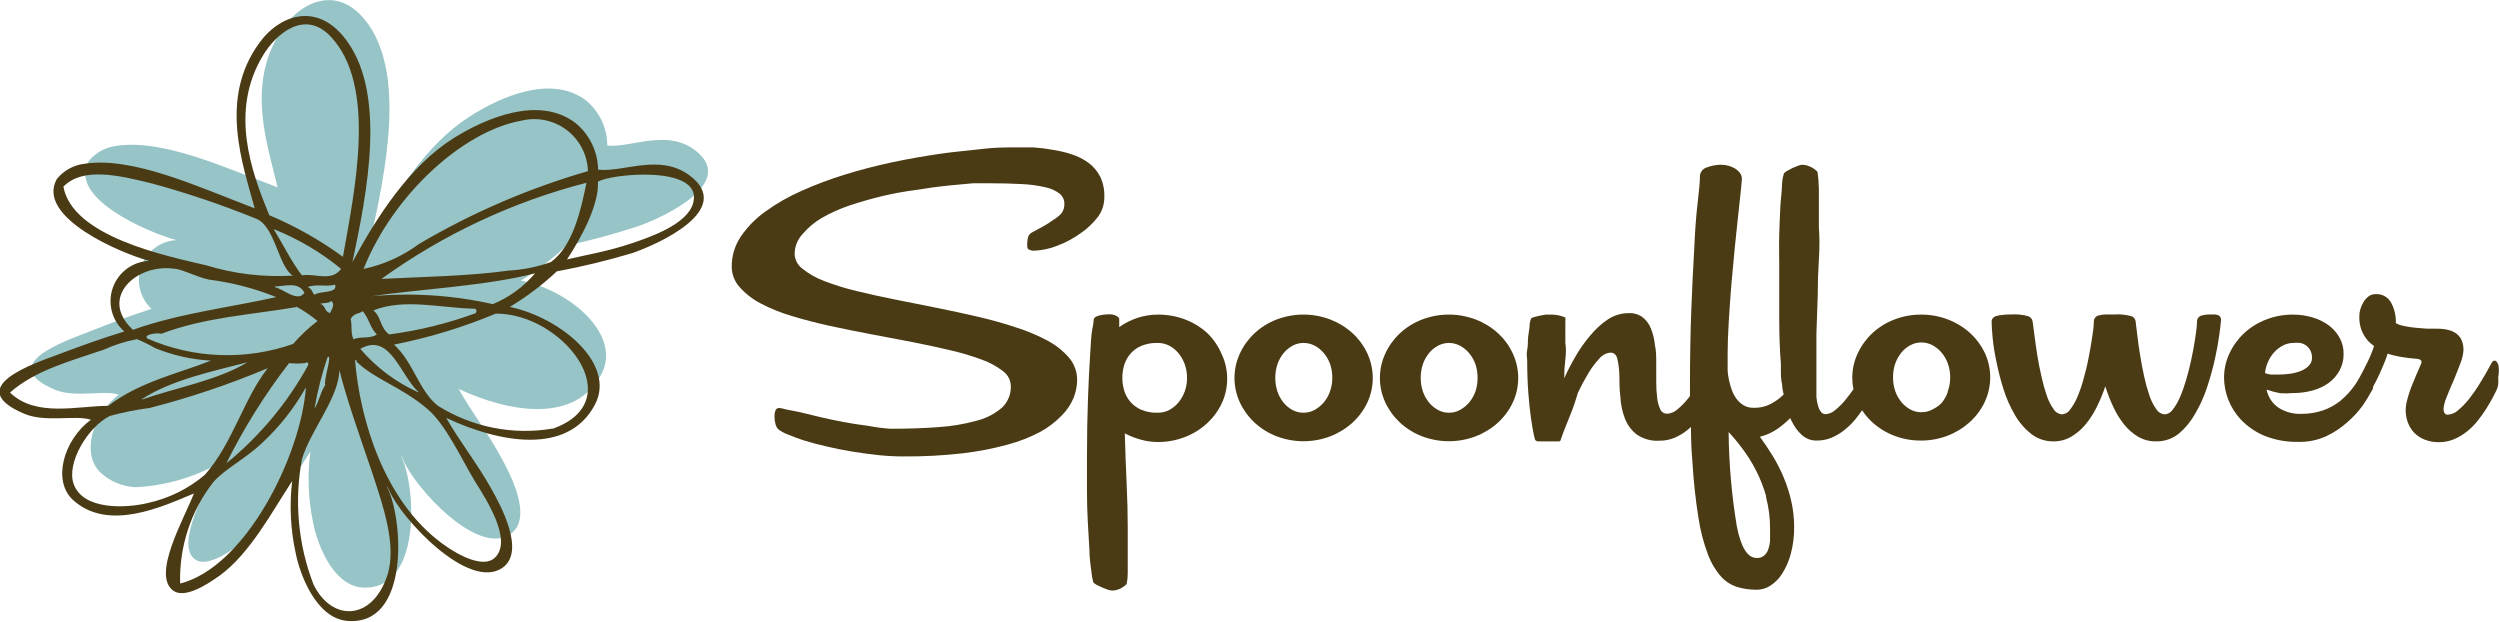
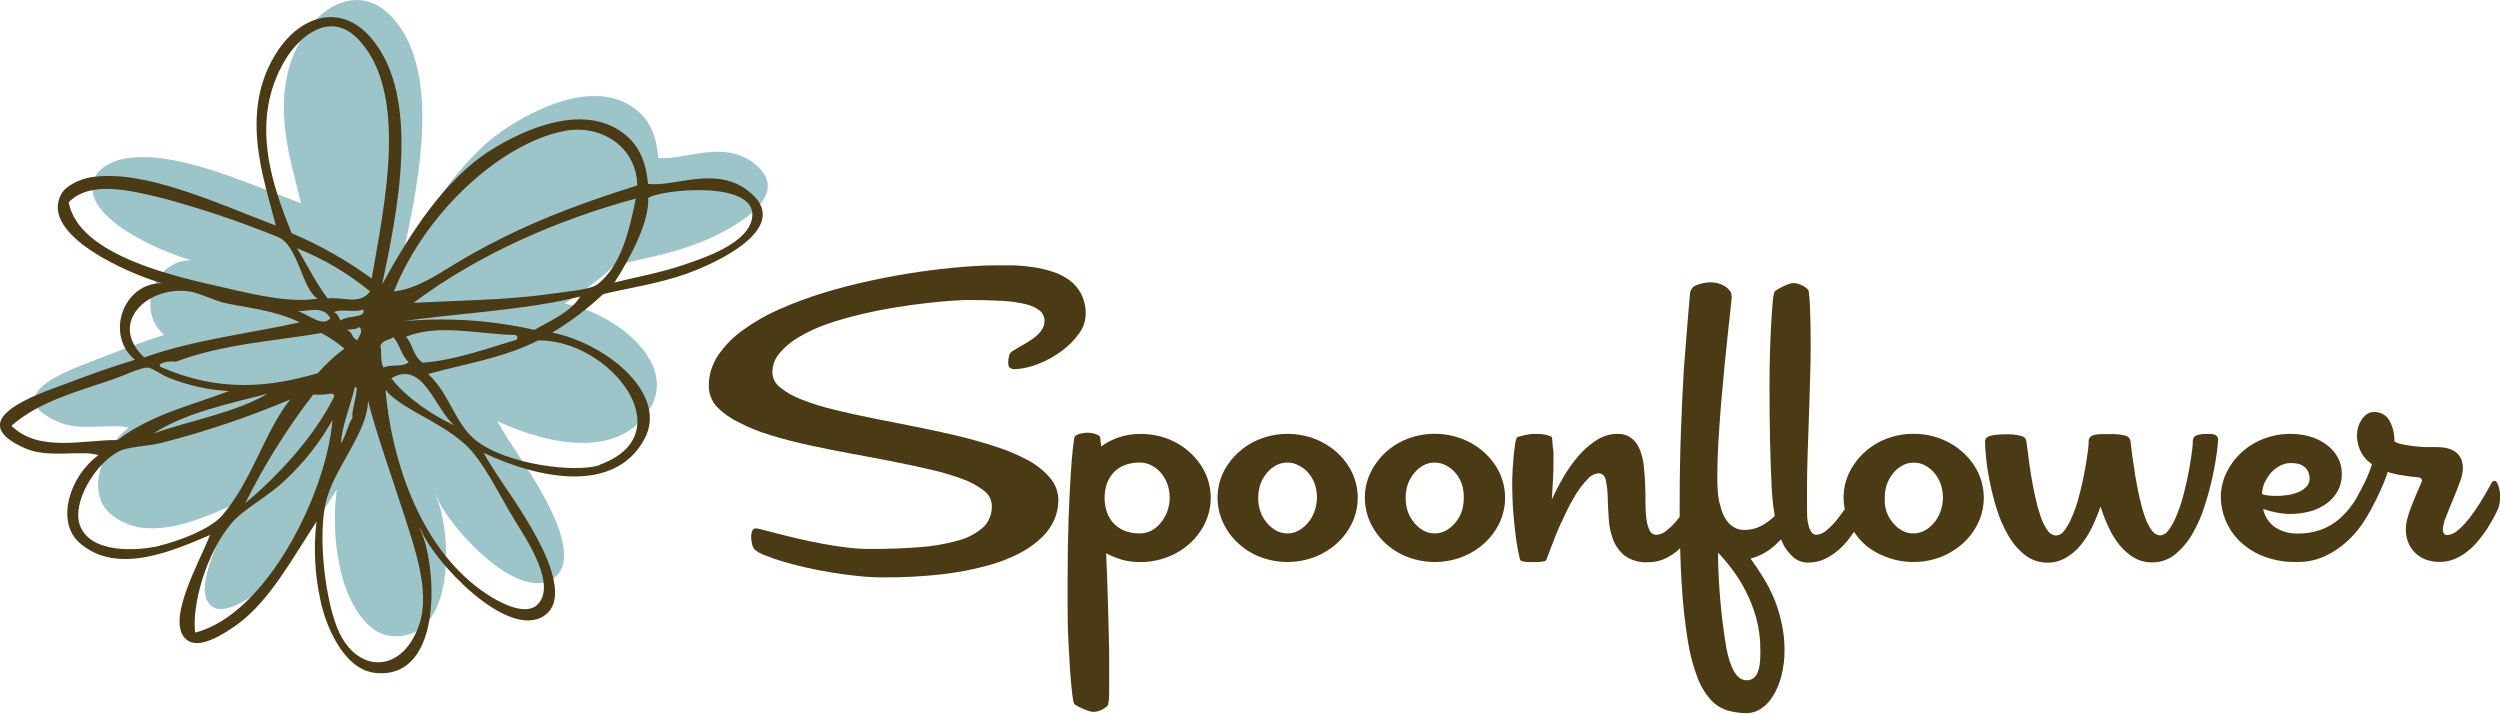
- <svg xmlns="http://www.w3.org/2000/svg" viewBox="0 0 152.65 37.92">
+ <svg xmlns="http://www.w3.org/2000/svg" id="Layer_1" data-name="Layer 1" viewBox="0 0 386 110.12">
  <defs>
-     <style>.cls-1{fill:#4a3b15;}.cls-2{fill:#97c4c6;fill-rule:evenodd;}</style>
+     <style>.cls-1{fill:#4a3b15;}.cls-2{fill:#9cc5ca;fill-rule:evenodd;}</style>
  </defs>
-   <g id="Layer_2" data-name="Layer 2">
-     <g id="Layer_1-2" data-name="Layer 1">
-       <path class="cls-1" d="M64.31,13.43a5.75,5.75,0,0,1-.61.39L63,14.2a.47.47,0,0,0-.23.29,1.67,1.67,0,0,0-.05.44c0,.17,0,.28.14.32a.64.64,0,0,0,.23.06h0A4.32,4.32,0,0,0,64.57,15,6.13,6.13,0,0,0,66,14.23a4.68,4.68,0,0,0,1.05-1A2,2,0,0,0,67.43,12a2.63,2.63,0,0,0-.26-1.23,2.41,2.41,0,0,0-.71-.83,3.57,3.57,0,0,0-1-.51,7.17,7.17,0,0,0-1.16-.28A10.21,10.21,0,0,0,63.1,9L62,9c-.58,0-1.28,0-2.08.1s-1.66.16-2.59.3-1.87.3-2.86.51-1.94.46-2.88.75a23.1,23.1,0,0,0-2.66,1,11.81,11.81,0,0,0-2.2,1.26,6,6,0,0,0-1.5,1.53,3.24,3.24,0,0,0-.55,1.83,1.86,1.86,0,0,0,.48,1.25,4.54,4.54,0,0,0,1.29,1,10.63,10.63,0,0,0,1.91.77q1.09.33,2.32.6t2.52.51l2.52.48q1.23.24,2.32.5a15.65,15.65,0,0,1,1.91.57,4.6,4.6,0,0,1,1.29.7,1.15,1.15,0,0,1,.48.91,1.72,1.72,0,0,1-.55,1.33,3.78,3.78,0,0,1-1.54.79,11.67,11.67,0,0,1-2.33.39q-1.34.1-2.93.1A11.49,11.49,0,0,1,53,26q-.74-.09-1.48-.23t-1.43-.3l-1.23-.3L48,25a2.73,2.73,0,0,0-.41-.09.24.24,0,0,0-.24.15.89.89,0,0,0-.06.35,1.76,1.76,0,0,0,.06.48.67.67,0,0,0,.17.32,2.17,2.17,0,0,0,.59.32,10.74,10.74,0,0,0,1,.37q.62.19,1.36.36c.5.12,1,.22,1.55.31s1.07.16,1.62.22a14.93,14.93,0,0,0,1.53.08,30,30,0,0,0,3.6-.19,18.43,18.43,0,0,0,2.75-.53,9.56,9.56,0,0,0,2-.78,5.53,5.53,0,0,0,1.31-1,3.28,3.28,0,0,0,.72-1.07,3,3,0,0,0,.22-1.09,2.07,2.07,0,0,0-.48-1.35A4.55,4.55,0,0,0,64,20.82,10.94,10.94,0,0,0,62.06,20q-1.1-.37-2.35-.66t-2.55-.55l-2.55-.51q-1.25-.25-2.35-.52a14.84,14.84,0,0,1-1.93-.6A4.74,4.74,0,0,1,49,16.41a1.18,1.18,0,0,1-.48-.92A1.8,1.8,0,0,1,49,14.3a4.49,4.49,0,0,1,1.19-1,9.48,9.48,0,0,1,1.7-.76q1-.33,2-.57T56,11.59q1-.17,1.9-.26l1.52-.14.9,0q1.2,0,2.08.05a7.84,7.84,0,0,1,1.45.2,2.13,2.13,0,0,1,.86.39.79.79,0,0,1,.28.63.92.92,0,0,1-.18.57A2.16,2.16,0,0,1,64.31,13.43Z" />
-       <path class="cls-1" d="M73.72,20.34a4.25,4.25,0,0,0-1.35-.83,4.54,4.54,0,0,0-1.66-.3,4,4,0,0,0-1.26.2,4.31,4.31,0,0,0-1.11.56l0-.37a.8.8,0,0,1,0-.13.31.31,0,0,0-.17-.18,1,1,0,0,0-.27-.09,1.67,1.67,0,0,0-.37,0,1.93,1.93,0,0,0-.35.05.84.84,0,0,0-.26.09.27.27,0,0,0-.14.17s0,.2-.08.57-.09.92-.14,1.64-.09,1.61-.13,2.67-.06,2.28-.06,3.66c0,.3,0,.61,0,.93s0,.64,0,1q0,.93.05,1.87t.1,1.73c0,.52.08,1,.12,1.32a3.67,3.67,0,0,0,.12.67,1,1,0,0,0,.22.15l.33.16.35.13a1,1,0,0,0,.26.05h0a1,1,0,0,0,.31-.05,1.28,1.28,0,0,0,.27-.12l.2-.14a.28.28,0,0,0,.1-.12,3.22,3.22,0,0,0,.06-.64q0-.53,0-1.42V32.17q0-1.21-.07-2.71t-.11-3a4.65,4.65,0,0,0,1,.39,3.87,3.87,0,0,0,1,.14,4.55,4.55,0,0,0,1.66-.3,4.27,4.27,0,0,0,1.35-.83,4,4,0,0,0,.91-1.23,3.55,3.55,0,0,0,0-3A4,4,0,0,0,73.72,20.34ZM72.34,23.9a2.27,2.27,0,0,1-.38.67,1.88,1.88,0,0,1-.56.46,1.45,1.45,0,0,1-.69.17,2.38,2.38,0,0,1-1-.17,1.84,1.84,0,0,1-.66-.46,1.91,1.91,0,0,1-.39-.67,2.61,2.61,0,0,1-.13-.82,2.66,2.66,0,0,1,.13-.84,1.92,1.92,0,0,1,.39-.67,1.79,1.79,0,0,1,.66-.46,2.47,2.47,0,0,1,1-.17,1.5,1.5,0,0,1,.69.17,1.81,1.81,0,0,1,.56.46,2.29,2.29,0,0,1,.38.67,2.42,2.42,0,0,1,.14.84A2.37,2.37,0,0,1,72.34,23.9Z" />
-       <path class="cls-1" d="M82.58,20.34a4.31,4.31,0,0,0-1.35-.83,4.6,4.6,0,0,0-3.28,0,4.15,4.15,0,0,0-1.34.83,4,4,0,0,0-.9,1.24,3.55,3.55,0,0,0,0,3,4,4,0,0,0,.9,1.23,4.17,4.17,0,0,0,1.34.83,4.6,4.6,0,0,0,3.28,0,4.34,4.34,0,0,0,1.35-.83,3.93,3.93,0,0,0,.91-1.23,3.56,3.56,0,0,0,0-3A3.93,3.93,0,0,0,82.58,20.34ZM81.21,23.9a2.13,2.13,0,0,1-.38.67,2,2,0,0,1-.56.46,1.4,1.4,0,0,1-.69.17,1.37,1.37,0,0,1-.67-.17,1.9,1.9,0,0,1-.55-.46A2.2,2.2,0,0,1,78,23.9a2.51,2.51,0,0,1-.13-.82,2.56,2.56,0,0,1,.13-.84,2.21,2.21,0,0,1,.37-.67,1.83,1.83,0,0,1,.55-.46,1.42,1.42,0,0,1,.67-.17,1.45,1.45,0,0,1,.69.17,1.9,1.9,0,0,1,.56.46,2.14,2.14,0,0,1,.38.67,2.53,2.53,0,0,1,.13.84A2.48,2.48,0,0,1,81.21,23.9Z" />
-       <path class="cls-1" d="M91.46,20.34a4.31,4.31,0,0,0-1.35-.83,4.61,4.61,0,0,0-3.28,0,4.18,4.18,0,0,0-1.34.83,4,4,0,0,0-.9,1.24,3.55,3.55,0,0,0,0,3,4,4,0,0,0,.9,1.23,4.2,4.2,0,0,0,1.34.83,4.61,4.61,0,0,0,3.28,0,4.34,4.34,0,0,0,1.35-.83,3.93,3.93,0,0,0,.91-1.23,3.55,3.55,0,0,0,0-3A3.92,3.92,0,0,0,91.46,20.34ZM90.09,23.9a2.12,2.12,0,0,1-.38.67,2,2,0,0,1-.56.46,1.39,1.39,0,0,1-.68.17,1.37,1.37,0,0,1-.67-.17,1.88,1.88,0,0,1-.55-.46,2.17,2.17,0,0,1-.37-.67,2.51,2.51,0,0,1-.13-.82,2.57,2.57,0,0,1,.13-.84,2.18,2.18,0,0,1,.37-.67,1.81,1.81,0,0,1,.55-.46,1.41,1.41,0,0,1,.67-.17,1.44,1.44,0,0,1,.68.17,1.9,1.9,0,0,1,.56.46,2.13,2.13,0,0,1,.38.67,2.53,2.53,0,0,1,.13.84A2.48,2.48,0,0,1,90.09,23.9Z" />
-       <path class="cls-1" d="M120.3,20.34a4.31,4.31,0,0,0-1.35-.83,4.51,4.51,0,0,0-1.65-.3,4.45,4.45,0,0,0-1.63.3,4.14,4.14,0,0,0-1.34.83,4,4,0,0,0-.9,1.24,3.48,3.48,0,0,0-.33,1.5,3.57,3.57,0,0,0,.07.69c-.14.2-.28.39-.42.56a4.34,4.34,0,0,1-.68.7,1,1,0,0,1-.6.26.34.34,0,0,1-.28-.14,1.08,1.08,0,0,1-.18-.37,2.67,2.67,0,0,1-.1-.55c0-.22,0-.44,0-.68v-1q0-1,0-2.17l.08-2.29q0-1.14.07-2.23t0-2q0-1.46,0-2.35a8.29,8.29,0,0,0-.08-1,.45.45,0,0,0-.12-.13,1.31,1.31,0,0,0-.22-.15,1.71,1.71,0,0,0-.28-.12,1,1,0,0,0-.31-.05.87.87,0,0,0-.26.06l-.34.14-.32.17a.8.8,0,0,0-.2.15,2.6,2.6,0,0,0-.12.68c0,.36-.07.81-.1,1.33s-.05,1.1-.07,1.72,0,1.24,0,1.85q0,1.81,0,3.32t.1,2.72s0,.17,0,.42,0,.54.08.89c0,.19.05.38.09.58l0,0a3.3,3.3,0,0,1-.82.59,2.12,2.12,0,0,1-1,.22,1.18,1.18,0,0,1-.62-.15,1.51,1.51,0,0,1-.44-.4,2.11,2.11,0,0,1-.29-.55,4.82,4.82,0,0,1-.17-.6,3.91,3.91,0,0,1-.08-.56c0-.18,0-.32,0-.43V21.6q0-.88.07-2t.16-2.25q.1-1.15.21-2.27t.21-2c.06-.59.12-1.08.16-1.47s.06-.61.06-.67a.61.61,0,0,0-.12-.38,1.09,1.09,0,0,0-.3-.27,1.52,1.52,0,0,0-.4-.17,1.72,1.72,0,0,0-.43-.06H105a2.53,2.53,0,0,0-.8.17.58.58,0,0,0-.4.48q0,.5-.14,1.66t-.21,2.82q-.1,1.67-.18,3.76t-.08,4.47c0,.26,0,.51,0,.76l-.09.12a4.42,4.42,0,0,1-.68.7,1,1,0,0,1-.62.26.44.44,0,0,1-.42-.26,2.19,2.19,0,0,1-.19-.69,7.38,7.38,0,0,1-.06-1c0-.36,0-.74,0-1.12s0-.76-.08-1.12a3.66,3.66,0,0,0-.24-1,1.66,1.66,0,0,0-.5-.69,1.32,1.32,0,0,0-.86-.26,2.31,2.31,0,0,0-1.27.38,5,5,0,0,0-1.09,1,8.32,8.32,0,0,0-.9,1.28,14.82,14.82,0,0,0-.68,1.32q0-.59.07-1.16t0-1c0-.09,0-.22,0-.39s0-.33,0-.49,0-.31,0-.44a.71.71,0,0,0,0-.23,1.79,1.79,0,0,0-.31-.11,2.08,2.08,0,0,0-.57-.07h-.05l-.26,0-.35.06-.33.08a.84.84,0,0,0-.21.08,1.1,1.1,0,0,0-.1.39c0,.21-.06.46-.09.73s0,.54-.06.81,0,.48,0,.64q0,1.09.07,2t.16,1.52q.09.63.17,1a2.66,2.66,0,0,0,.09.35.27.27,0,0,0,.16.08l.26,0h.71l.27,0c.09,0,.14,0,.15-.08l0,0,.19-.53q.16-.42.4-1T96.34,24a12.81,12.81,0,0,1,.64-1.2,5.2,5.2,0,0,1,.68-.91,1,1,0,0,1,.67-.36c.22,0,.37.13.43.4a5.31,5.31,0,0,1,.12,1c0,.4,0,.83.06,1.29a4.21,4.21,0,0,0,.26,1.29,2.3,2.3,0,0,0,.71,1,2.19,2.19,0,0,0,1.41.4,2.35,2.35,0,0,0,.93-.18,3.34,3.34,0,0,0,.78-.47l.22-.19q0,1.16.09,2.14a33.56,33.56,0,0,0,.37,3.42,10.89,10.89,0,0,0,.59,2.26,4.21,4.21,0,0,0,.8,1.33,2.25,2.25,0,0,0,1,.63,4.21,4.21,0,0,0,1.18.16,1.54,1.54,0,0,0,.82-.25,2.39,2.39,0,0,0,.73-.75,4.33,4.33,0,0,0,.52-1.21,6,6,0,0,0,.2-1.64,7.06,7.06,0,0,0-.17-1.54,8.62,8.62,0,0,0-.46-1.45,9.6,9.6,0,0,0-.67-1.32q-.38-.62-.79-1.18a3.34,3.34,0,0,0,1.14-.53,6,6,0,0,0,.72-.62c0,.07.05.14.09.21a2.65,2.65,0,0,0,.62.84,1.31,1.31,0,0,0,.91.33,2.31,2.31,0,0,0,.91-.18,3.27,3.27,0,0,0,.78-.47,4.43,4.43,0,0,0,.66-.65c.15-.19.29-.37.41-.55a3.92,3.92,0,0,0,.61.72,4.16,4.16,0,0,0,1.34.83,4.45,4.45,0,0,0,1.63.3,4.51,4.51,0,0,0,1.65-.3,4.34,4.34,0,0,0,1.35-.83,3.9,3.9,0,0,0,.91-1.23,3.55,3.55,0,0,0,0-3A3.89,3.89,0,0,0,120.3,20.34Zm-12.47,10a7.31,7.31,0,0,1,.25,1.95c0,.26,0,.5,0,.71a2.08,2.08,0,0,1-.12.57.86.86,0,0,1-.26.37.67.67,0,0,1-.44.13q-.83,0-1.21-1.93a37.38,37.38,0,0,1-.5-5.76,11,11,0,0,1,.83,1,9.11,9.11,0,0,1,.83,1.32A8.53,8.53,0,0,1,107.84,30.3Zm11.1-6.4a2.11,2.11,0,0,1-.38.67A2,2,0,0,1,118,25a1.4,1.4,0,0,1-.69.17,1.37,1.37,0,0,1-.67-.17,1.89,1.89,0,0,1-.55-.46,2.23,2.23,0,0,1-.37-.67,2.48,2.48,0,0,1-.13-.82,2.53,2.53,0,0,1,.13-.84,2.24,2.24,0,0,1,.37-.67,1.82,1.82,0,0,1,.55-.46,1.42,1.42,0,0,1,.67-.17,1.45,1.45,0,0,1,.69.17,1.91,1.91,0,0,1,.56.46,2.13,2.13,0,0,1,.38.67,2.53,2.53,0,0,1,.14.84A2.48,2.48,0,0,1,118.93,23.9Z" />
-       <path class="cls-1" d="M135.17,19.2h-.27a1.75,1.75,0,0,0-.49.07.37.37,0,0,0-.26.35c0,.32-.06.68-.12,1.09s-.14.82-.23,1.24-.19.83-.31,1.23a8.89,8.89,0,0,1-.38,1.07,3.46,3.46,0,0,1-.44.76.64.64,0,0,1-.49.29.66.66,0,0,1-.52-.32,3.15,3.15,0,0,1-.42-.84,10.28,10.28,0,0,1-.32-1.16q-.14-.64-.24-1.27c-.07-.42-.13-.82-.17-1.19s-.08-.67-.11-.9a.37.37,0,0,0-.28-.32,3.11,3.11,0,0,0-1-.1h-.53a1.72,1.72,0,0,0-.48.07.37.37,0,0,0-.26.35c0,.32-.06.68-.12,1.09s-.14.82-.22,1.24-.19.83-.3,1.23a8.07,8.07,0,0,1-.37,1.07,3.41,3.41,0,0,1-.44.76.64.64,0,0,1-.49.29.66.66,0,0,1-.52-.32,3.18,3.18,0,0,1-.42-.84,10.56,10.56,0,0,1-.32-1.16c-.1-.42-.18-.85-.25-1.27s-.12-.82-.17-1.19-.08-.67-.12-.9a.4.4,0,0,0-.29-.32,3.12,3.12,0,0,0-1-.1,4.35,4.35,0,0,0-.83.07q-.35.07-.38.33v.08q0,.28.06.94t.23,1.46a15.75,15.75,0,0,0,.43,1.67,7.52,7.52,0,0,0,.69,1.57,4,4,0,0,0,1,1.17,2.15,2.15,0,0,0,1.36.46,2.12,2.12,0,0,0,1.08-.28,3.31,3.31,0,0,0,.88-.75,5.34,5.34,0,0,0,.69-1.07,10.32,10.32,0,0,0,.52-1.26,9.84,9.84,0,0,0,.49,1.26,5.11,5.11,0,0,0,.66,1.07,3.18,3.18,0,0,0,.86.75,2.11,2.11,0,0,0,1.09.28,2.16,2.16,0,0,0,1.4-.48,4.49,4.49,0,0,0,1-1.23,8.32,8.32,0,0,0,.73-1.64q.29-.89.47-1.71t.26-1.44c.06-.42.09-.7.1-.84v0Q135.67,19.2,135.17,19.2Z" />
-       <path class="cls-1" d="M152.56,22.32c-.06-.2-.14-.3-.24-.3s-.15.07-.22.21c-.21.39-.42.76-.65,1.13a9.91,9.91,0,0,1-.69,1,4.54,4.54,0,0,1-.68.7,1,1,0,0,1-.62.26.21.21,0,0,1-.2-.1.51.51,0,0,1-.06-.24,2.34,2.34,0,0,1,.19-.73q.19-.49.42-1c.15-.36.29-.72.42-1.06a2.57,2.57,0,0,0,.19-.82q0-1.3-1.61-1.3l-.61,0-.74-.06a6,6,0,0,1-.69-.11,1.43,1.43,0,0,1-.48-.17,2.43,2.43,0,0,0-.3-1.27,1,1,0,0,0-.94-.5.69.69,0,0,0-.43.14,1.3,1.3,0,0,0-.31.35,1.73,1.73,0,0,0-.19.44,1.58,1.58,0,0,0-.06.43,2.26,2.26,0,0,0,.12.8,2.31,2.31,0,0,0,.28.53,1.44,1.44,0,0,0,.3.32l.2.16a7.42,7.42,0,0,1-.41,1c-.16.33-.32.63-.46.89l-.15.26-.15.23a4.86,4.86,0,0,1-.87.95,3.53,3.53,0,0,1-1.08.6,4.1,4.1,0,0,1-1.38.21,2.4,2.4,0,0,1-1.31-.36,1.73,1.73,0,0,1-.75-1.12,5.81,5.81,0,0,0,.83.22A4.56,4.56,0,0,0,140,24a4.37,4.37,0,0,0,1.18-.15,3,3,0,0,0,1-.46,2.33,2.33,0,0,0,.67-.76,2.07,2.07,0,0,0,.25-1,2,2,0,0,0-.24-1,2.36,2.36,0,0,0-.66-.76,3.19,3.19,0,0,0-1-.49,4.1,4.1,0,0,0-1.2-.17,4.47,4.47,0,0,0-1.63.3,4.17,4.17,0,0,0-1.34.83,4,4,0,0,0-.9,1.24,3.48,3.48,0,0,0-.33,1.5,3.79,3.79,0,0,0,1,2.51,4.31,4.31,0,0,0,1.42,1,5.27,5.27,0,0,0,2.15.39,3.83,3.83,0,0,0,1.68-.35,5.28,5.28,0,0,0,1.29-.86,5.84,5.84,0,0,0,.92-1,9.33,9.33,0,0,0,.56-.91.73.73,0,0,0,.08-.16l0-.08c.14-.26.27-.52.39-.78s.22-.5.31-.72a5,5,0,0,0,.19-.53l.28.09.46.1.53.08.5.05a.41.41,0,0,1,.21.05.17.17,0,0,1,.09.15.48.48,0,0,1-.06.18l-.27.62c-.1.24-.2.48-.3.73a6.9,6.9,0,0,0-.24.75,2.61,2.61,0,0,0-.1.66,2.17,2.17,0,0,0,.13.74,1.87,1.87,0,0,0,.38.62,1.82,1.82,0,0,0,.64.43,2.28,2.28,0,0,0,.89.16,2.31,2.31,0,0,0,.91-.18,3.37,3.37,0,0,0,.79-.47,4.18,4.18,0,0,0,.65-.65,8,8,0,0,0,.51-.71c.15-.24.28-.46.39-.66l.25-.49a1.32,1.32,0,0,0,.11-.37,2.34,2.34,0,0,0,0-.44A2.12,2.12,0,0,0,152.56,22.32Zm-14.07-.24a2.13,2.13,0,0,1,.39-.59,1.91,1.91,0,0,1,.53-.4,1.37,1.37,0,0,1,.62-.15,2.06,2.06,0,0,1,.43,0,.94.94,0,0,1,.36.16.88.88,0,0,1,.25.3.93.93,0,0,1,.1.45.67.67,0,0,1-.19.48,1.41,1.41,0,0,1-.49.32,2.8,2.8,0,0,1-.65.17,4.84,4.84,0,0,1-.69.05l-.48,0a1.24,1.24,0,0,1-.37-.09A2.35,2.35,0,0,1,138.49,22.08Z" />
-       <path class="cls-2" d="M42.41,9.15c-1.73-1.28-3.86-.12-5.33-.26a3.56,3.56,0,0,0-1.29-2.75c-2.12-1.62-5.24-.23-7.15,1-2.61,1.67-4.51,4.74-6,7.43.88-4,2.23-10.23-.39-13.4-1.65-2-3.74-1.13-4.89.44-2.46,3.36-1,7.28-.41,9.83-3.26-1.22-7.07-3-9.92-2.52a2.53,2.53,0,0,0-1.62.93c-1.27,2.27,3.67,4.35,5.35,4.81a2.43,2.43,0,0,0-1.51,4.2c-1.29.41-2.38.83-3.83,1.4s-5.69,2-2.08,3.53c1.25.53,3,0,3.91.31-1.62,1.22-2.32,3.66-1.09,4.78a3.39,3.39,0,0,0,2.15.87v0l0,0a11.66,11.66,0,0,0,4.89-1.36c-.58,1.48-2.57,4.92-1.26,5.79.64.42,1.84-.3,2.71-.95,1.78-1.33,3.08-3.78,4.3-5.66a13,13,0,0,0,.16,4.3c.24,1.28,1.16,3.81,2.95,4,3.71.3,3.36-6.15,2.44-8,.08,0,.06.12.11.18.65,1.66,4.58,6,6.58,4.54,1.39-1-.08-3.72-.59-4.66-.87-1.59-1.82-2.78-2.59-4.18,3.12,1.45,7.08,2.11,8.69-.86,1.33-2.45-1.92-5.17-4.89-5.76A16.79,16.79,0,0,0,34.58,15,42.39,42.39,0,0,0,39,13.8C40.55,13.25,45.08,11.14,42.41,9.15Z" />
-       <path class="cls-1" d="M1.47,25.26c1.31.56,3.14.06,4.08.37-1.67,1.23-2.38,3.74-1.08,4.91,2.16,1.95,5.48.38,7.37-.41-.58,1.52-2.62,5-1.24,5.95.67.45,1.92-.29,2.82-.94,1.84-1.34,3.17-3.86,4.42-5.77a13.29,13.29,0,0,0,.22,4.43c.27,1.33,1.26,3.94,3.13,4.11,3.88.35,3.43-6.29,2.44-8.18.08,0,.06.13.12.18.7,1.71,4.86,6.2,6.93,4.76,1.44-1-.13-3.84-.67-4.81-.93-1.65-1.94-2.89-2.76-4.34,3.28,1.54,7.42,2.27,9.06-.78,1.36-2.51-2.08-5.35-5.18-6A16.9,16.9,0,0,0,34,16.57a44.36,44.36,0,0,0,4.62-1.12c1.59-.55,6.29-2.66,3.47-4.75-1.82-1.34-4-.17-5.57-.34a3.76,3.76,0,0,0-1.38-2.85c-2.23-1.7-5.48-.3-7.45.93C25,10.13,23,13.26,21.52,16c.87-4.13,2.2-10.51-.58-13.81C19.19.12,17,1,15.85,2.6c-2.53,3.43-1,7.49-.3,10.12C12.12,11.42,8.12,9.54,5.15,10a2.56,2.56,0,0,0-1.68.93c-1.3,2.32,3.89,4.53,5.64,5a2.46,2.46,0,0,0-1.52,4.31c-1.34.41-2.48.82-4,1.39S-2.32,23.64,1.47,25.26ZM9,30.72c-1.3.31-3.95.45-4.51-1.19-.43-1.25.84-3.43,2.21-4.13a17.46,17.46,0,0,1,2.44-.49,51.88,51.88,0,0,0,7.21-2.43C14.89,24.32,14.2,27.1,12.5,29A8.07,8.07,0,0,1,9,30.72Zm9.09-12a8.17,8.17,0,0,1,1.3.88A9.66,9.66,0,0,0,17.9,21,12.16,12.16,0,0,1,9,20.67c-.28-.24.59-.37.85-.29C12.51,19.37,15.35,19.22,18.1,18.75Zm-1.31-1.23c.6,0,1.44-.33,1.81.39C18.17,18.46,17.4,17.71,16.79,17.53ZM19.2,18c-.15-.15-.12-.35-.41-.47.52-.21,1.15,0,1.67-.15C20.64,17.94,19.54,17.74,19.2,18Zm.93,1.11c-.37-.14-.21-.42-.57-.56.22-.08.47,0,.67-.17C20.48,18.59,20.25,18.89,20.13,19.16Zm-1.43,3c.09,0,.15.11.12.18a20.32,20.32,0,0,1-5,6,36.91,36.91,0,0,1,3.83-6.12A4.17,4.17,0,0,0,18.7,22.16Zm-10,2.24c1.75-1.14,4.27-1.68,6.41-2.23C13.3,23.22,10.75,23.67,8.66,24.4ZM11,35.63a9.61,9.61,0,0,1,2-6.16c.69-.82,2-1.46,3-2.42a13.89,13.89,0,0,0,2.68-3.4C18.38,27.82,15,34.62,11,35.63ZM29,29.39c.69,1.1,2.33,3.62,1.21,4.67-.65.62-2.1-.05-3.22-.88-3.5-2.57-5-7.48-5.31-11.16.07-.09.11,0,.08.05,1.09,1.08,2.77,1.56,4.31,2.88C27.22,25.9,28.16,28,29,29.39Zm-3.47-5.44A10.06,10.06,0,0,1,22,21.3C23.83,20.26,24.44,22.94,25.57,23.95Zm-2.72-5c1.87-.75,4.1-.14,6.17-.1.16.05.12.16.07.27a24.41,24.41,0,0,1-5.29,1.3C23.21,20,23.29,19.41,22.85,19Zm10.92,7.22a10,10,0,0,1-7-1.4c-1.17-.94-1.46-2.61-2.67-3.73a32.18,32.18,0,0,0,6.21-1.89C34.32,19.11,38.56,24.45,33.77,26.17ZM22.51,18.11c3.11-.46,7.13-.64,10.16-1.42a6.73,6.73,0,0,1-2.58,1.88,23.81,23.81,0,0,0-7.53-.47m13.95-7c.69-.48,6.43-1.07,5.82,1.28-.35,1.33-2.66,2.1-3.71,2.46-1.5.51-2.68.69-4,1C35.49,14.53,36.57,12.52,36.51,11.14ZM33.64,16a9,9,0,0,1-2.57.52c-2.46.35-5.58.39-7.78.51a37.35,37.35,0,0,1,12.52-5.87C35.47,12.81,35,15,33.64,16ZM31.83,7.37a3.28,3.28,0,0,1,4.07,3.08A44.84,44.84,0,0,0,25.58,14.9a8.69,8.69,0,0,1-3.38,1.52C24,11.89,28.28,8,31.83,7.37ZM22.15,19c.39.45.43,1,.86,1.42-.42.3-1,.09-1.42.3-.2-.38-.07-.84-.18-1.24C21.61,19.1,21.92,19.18,22.15,19Zm-1.43,3.58c.42,1.72,1.23,4,2,6.26.65,2,1.54,4.47.92,6.32-.92,2.75-3.38,2.82-4.5.52a14.08,14.08,0,0,1-.7-7.66C19,26.2,20.71,24.27,20.72,22.57Zm-.87.94c-.32.51-.34.93-.65,1.44A21,21,0,0,1,20,21.81C20.33,21.56,19.74,23.23,19.86,23.51Zm-1.41-6.7c-.69-.91-1.15-1.89-1.73-2.83a15.46,15.46,0,0,1,4.12,2.43C20.22,17.22,19.25,16.68,18.45,16.81ZM16.05,3.4c.83-1.39,2.57-2.8,4.11-1.2,2.9,3,1.48,9.49.78,13.48a22.3,22.3,0,0,0-4.5-2.54C15.35,10.48,14,6.81,16.05,3.4Zm-12.18,8c1.18-1.22,3.38-.7,5.44-.19a56.23,56.23,0,0,1,6.32,2.14c1.17.44,1.36,2.93,2.25,3.48a15,15,0,0,1-5.29-.63C10.12,15.62,4.42,14.45,3.87,11.39Zm6.78,5c.62.09,1.34.51,2.1.67a16.83,16.83,0,0,1,4.12,1.07c-2.65.6-6,1-8.75,2C6,18.18,8.34,16.07,10.65,16.41Zm-2.31,4.3a9.92,9.92,0,0,1,1.14.56,10.58,10.58,0,0,0,3.4.76c-1.85.74-4.37,1.29-6.27,2.76-1.86,0-4.42.72-6-.81,1.55-1.37,3.69-1.92,5.73-2.62A8.93,8.93,0,0,1,8.35,20.71Z" />
-     </g>
-   </g>
+   <path class="cls-1" d="M159.63,52.18a14.71,14.71,0,0,1-1.56,1q-.86.48-1.68,1a1.21,1.21,0,0,0-.59.74,4.28,4.28,0,0,0-.13,1.13c0,.44.12.71.36.81a1.65,1.65,0,0,0,.59.15h.07a11.09,11.09,0,0,0,3.61-.82,15.75,15.75,0,0,0,3.55-1.94,12,12,0,0,0,2.7-2.68,5.19,5.19,0,0,0,1.08-3,6.73,6.73,0,0,0-.68-3.16,6.17,6.17,0,0,0-1.81-2.13,9.15,9.15,0,0,0-2.59-1.32,18.36,18.36,0,0,0-3-.71,26.16,26.16,0,0,0-3-.28q-1.5,0-2.72,0c-1.49,0-3.27.08-5.32.25s-4.27.42-6.63.76-4.8.78-7.32,1.32-5,1.18-7.39,1.91a59.17,59.17,0,0,0-6.83,2.54,30.27,30.27,0,0,0-5.64,3.22,15.47,15.47,0,0,0-3.84,3.92,8.31,8.31,0,0,0-1.42,4.68,4.76,4.76,0,0,0,1.22,3.22A11.61,11.61,0,0,0,114,65.17a27.24,27.24,0,0,0,4.9,2q2.79.86,5.95,1.55t6.46,1.3q3.31.6,6.46,1.22t5.95,1.27a40,40,0,0,1,4.89,1.45,11.78,11.78,0,0,1,3.31,1.8,3,3,0,0,1,1.22,2.33,4.41,4.41,0,0,1-1.42,3.41,9.69,9.69,0,0,1-3.94,2,29.88,29.88,0,0,1-6,1q-3.44.26-7.5.26a29.39,29.39,0,0,1-3.58-.23q-1.89-.23-3.79-.59t-3.66-.77c-1.18-.27-2.22-.53-3.15-.77l-2.28-.59a7,7,0,0,0-1.05-.23.62.62,0,0,0-.63.39,2.28,2.28,0,0,0-.16.89,4.53,4.53,0,0,0,.16,1.22,1.7,1.7,0,0,0,.43.82,5.53,5.53,0,0,0,1.5.82,27.42,27.42,0,0,0,2.68.94c1.06.32,2.22.63,3.5.92s2.6.56,4,.79,2.75.42,4.14.56a38.12,38.12,0,0,0,3.92.22,76.72,76.72,0,0,0,9.23-.49,47.27,47.27,0,0,0,7-1.35,24.51,24.51,0,0,0,5.09-2A14.16,14.16,0,0,0,161,82.83a8.39,8.39,0,0,0,1.85-2.73,7.63,7.63,0,0,0,.56-2.8,5.31,5.31,0,0,0-1.23-3.46,11.65,11.65,0,0,0-3.36-2.72A28,28,0,0,0,153.86,69q-2.82-.94-6-1.7t-6.54-1.42l-6.54-1.3q-3.2-.64-6-1.33a38.09,38.09,0,0,1-4.94-1.53,12.12,12.12,0,0,1-3.36-1.88,3,3,0,0,1-1.23-2.36,4.6,4.6,0,0,1,1.15-3,11.51,11.51,0,0,1,3-2.47A24.31,24.31,0,0,1,127.78,50q2.47-.84,5.14-1.47t5.31-1.06q2.64-.43,4.88-.68t3.89-.36q1.65-.11,2.31-.11,3.07,0,5.32.13a20.08,20.08,0,0,1,3.72.51,5.44,5.44,0,0,1,2.19,1,2,2,0,0,1,.73,1.62A2.36,2.36,0,0,1,160.8,51,5.54,5.54,0,0,1,159.63,52.18Z" transform="translate(0 0)" />
+   <path class="cls-1" d="M183.75,69.88a10.89,10.89,0,0,0-3.45-2.13A11.64,11.64,0,0,0,176,67a10.14,10.14,0,0,0-3.22.51A11,11,0,0,0,170,68.93c0-.42-.08-.73-.1-1a2,2,0,0,1,0-.33.8.8,0,0,0-.43-.46,2.47,2.47,0,0,0-.69-.23,4.27,4.27,0,0,0-1-.1,5,5,0,0,0-.89.13,2.14,2.14,0,0,0-.66.23.7.7,0,0,0-.36.43s-.09.51-.2,1.47-.23,2.36-.35,4.2-.23,4.12-.33,6.84-.15,5.84-.15,9.37c0,.77,0,1.56,0,2.37s0,1.64,0,2.47q0,2.37.13,4.8t.25,4.43q.15,2,.31,3.4a9.4,9.4,0,0,0,.3,1.71,2.51,2.51,0,0,0,.56.38c.26.14.54.28.84.41a7.08,7.08,0,0,0,.89.33,2.65,2.65,0,0,0,.67.13h.07a2.52,2.52,0,0,0,.79-.13,3.31,3.31,0,0,0,.69-.31,4.56,4.56,0,0,0,.51-.36.73.73,0,0,0,.25-.31,8.29,8.29,0,0,0,.15-1.63q0-1.37,0-3.64V100.2q-.07-3.1-.18-7t-.28-7.78a11.87,11.87,0,0,0,2.45,1,9.89,9.89,0,0,0,2.67.36A11.66,11.66,0,0,0,180.3,86a10.93,10.93,0,0,0,3.45-2.13,10.14,10.14,0,0,0,2.33-3.16,9.09,9.09,0,0,0,0-7.71A10.17,10.17,0,0,0,183.75,69.88ZM180.21,79a5.84,5.84,0,0,1-1,1.73,4.81,4.81,0,0,1-1.43,1.19,3.71,3.71,0,0,1-1.78.44,6.1,6.1,0,0,1-2.44-.44,4.73,4.73,0,0,1-1.68-1.19,4.9,4.9,0,0,1-1-1.73,6.68,6.68,0,0,1-.33-2.11,6.82,6.82,0,0,1,.33-2.14,4.92,4.92,0,0,1,1-1.73,4.59,4.59,0,0,1,1.68-1.17,6.32,6.32,0,0,1,2.44-.43,3.83,3.83,0,0,1,1.78.43A4.63,4.63,0,0,1,179.24,73a5.87,5.87,0,0,1,1,1.73,6.2,6.2,0,0,1,.36,2.14A6.08,6.08,0,0,1,180.21,79Z" transform="translate(0 0)" />
+   <path class="cls-1" d="M206.45,69.88A11.05,11.05,0,0,0,203,67.76a11.8,11.8,0,0,0-8.4,0,10.63,10.63,0,0,0-3.43,2.13A10.2,10.2,0,0,0,188.85,73a9.09,9.09,0,0,0,0,7.71,10.22,10.22,0,0,0,2.31,3.16A10.69,10.69,0,0,0,194.58,86a11.8,11.8,0,0,0,8.4,0,11.11,11.11,0,0,0,3.46-2.13,10.09,10.09,0,0,0,2.34-3.16,9.13,9.13,0,0,0,0-7.71A10.07,10.07,0,0,0,206.45,69.88ZM202.94,79a5.44,5.44,0,0,1-1,1.73,5,5,0,0,1-1.43,1.19,3.59,3.59,0,0,1-1.76.44,3.51,3.51,0,0,1-1.72-.44,4.88,4.88,0,0,1-1.42-1.19,5.63,5.63,0,0,1-1-1.73,6.44,6.44,0,0,1-.34-2.11,6.57,6.57,0,0,1,.34-2.14,5.66,5.66,0,0,1,1-1.73,4.68,4.68,0,0,1,1.42-1.17,3.63,3.63,0,0,1,1.72-.43,3.7,3.7,0,0,1,1.76.43A4.84,4.84,0,0,1,202,73a5.46,5.46,0,0,1,1,1.73,6.49,6.49,0,0,1,.34,2.14A6.36,6.36,0,0,1,202.94,79Z" transform="translate(0 0)" />
+   <path class="cls-1" d="M229.19,69.88a11.05,11.05,0,0,0-3.46-2.13,11.81,11.81,0,0,0-8.41,0,10.7,10.7,0,0,0-3.43,2.13A10.29,10.29,0,0,0,211.59,73a9.1,9.1,0,0,0,0,7.71,10.31,10.31,0,0,0,2.31,3.16A10.75,10.75,0,0,0,217.32,86a11.81,11.81,0,0,0,8.41,0,11.11,11.11,0,0,0,3.46-2.13,10.08,10.08,0,0,0,2.34-3.16,9.1,9.1,0,0,0,0-7.71A10.06,10.06,0,0,0,229.19,69.88ZM225.68,79a5.44,5.44,0,0,1-1,1.73,5.06,5.06,0,0,1-1.43,1.19,3.57,3.57,0,0,1-1.75.44,3.5,3.5,0,0,1-1.72-.44,4.83,4.83,0,0,1-1.41-1.19,5.58,5.58,0,0,1-1-1.73,6.44,6.44,0,0,1-.34-2.11,6.57,6.57,0,0,1,.34-2.14,5.6,5.6,0,0,1,1-1.73,4.63,4.63,0,0,1,1.41-1.17,3.62,3.62,0,0,1,1.72-.43,3.68,3.68,0,0,1,1.75.43A4.85,4.85,0,0,1,224.71,73a5.46,5.46,0,0,1,1,1.73A6.49,6.49,0,0,1,226,76.9,6.36,6.36,0,0,1,225.68,79Z" transform="translate(0 0)" />
+   <path class="cls-1" d="M303.11,69.88a11.06,11.06,0,0,0-3.45-2.13,11.56,11.56,0,0,0-4.22-.77,11.41,11.41,0,0,0-4.18.77,10.6,10.6,0,0,0-3.43,2.13A10.3,10.3,0,0,0,285.51,73a8.91,8.91,0,0,0-.86,3.85,9.1,9.1,0,0,0,.18,1.77c-.36.51-.71,1-1.07,1.45A11.09,11.09,0,0,1,282,81.9a2.6,2.6,0,0,1-1.55.67.87.87,0,0,1-.71-.35,2.77,2.77,0,0,1-.46-.94,6.94,6.94,0,0,1-.25-1.42Q279,79,279,78.12V75.68q0-2.64.1-5.57l.2-5.86q.09-2.93.18-5.7t.09-5.08q0-3.75-.11-6a21.3,21.3,0,0,0-.21-2.62,1.17,1.17,0,0,0-.3-.33,3.29,3.29,0,0,0-.56-.38,4.43,4.43,0,0,0-.72-.31,2.46,2.46,0,0,0-.79-.13,2.24,2.24,0,0,0-.67.15,7.82,7.82,0,0,0-.88.36c-.3.15-.57.29-.82.45A2.07,2.07,0,0,0,274,45a6.69,6.69,0,0,0-.3,1.73q-.13,1.4-.24,3.41c-.07,1.34-.14,2.81-.18,4.42s-.07,3.19-.07,4.75q0,4.64.08,8.5t.24,7c0,.09,0,.44.05,1.07s.1,1.39.21,2.27c.06.48.14,1,.23,1.49l-.1.11a8.49,8.49,0,0,1-2.11,1.51,5.45,5.45,0,0,1-2.47.56,3,3,0,0,1-1.58-.39,3.85,3.85,0,0,1-1.12-1,5.38,5.38,0,0,1-.74-1.42,12.57,12.57,0,0,1-.45-1.55,10.23,10.23,0,0,1-.21-1.44c0-.45-.06-.82-.08-1.1V73.11q0-2.24.17-5.06t.41-5.77q.25-2.95.53-5.81t.53-5.14c.16-1.52.3-2.77.41-3.76s.16-1.56.16-1.71a1.58,1.58,0,0,0-.31-1,2.82,2.82,0,0,0-.78-.69,3.89,3.89,0,0,0-1-.43,4.39,4.39,0,0,0-1.1-.15H264a6.49,6.49,0,0,0-2.06.44,1.48,1.48,0,0,0-1,1.24q-.1,1.28-.36,4.25T260,56.78q-.26,4.27-.46,9.63t-.2,11.45c0,.66,0,1.3,0,1.94l-.24.32a11.35,11.35,0,0,1-1.75,1.78,2.64,2.64,0,0,1-1.58.67,1.13,1.13,0,0,1-1.07-.67,5.57,5.57,0,0,1-.49-1.76,18.67,18.67,0,0,1-.15-2.49c0-.93,0-1.89-.05-2.87s-.1-1.93-.21-2.87a9.4,9.4,0,0,0-.61-2.49,4.27,4.27,0,0,0-1.28-1.76,3.39,3.39,0,0,0-2.19-.67,5.92,5.92,0,0,0-3.26,1,12.69,12.69,0,0,0-2.8,2.47,21.29,21.29,0,0,0-2.31,3.28,38.16,38.16,0,0,0-1.75,3.39q.1-1.51.18-3t.08-2.69c0-.24,0-.57,0-1s0-.84-.08-1.27-.07-.81-.1-1.14a1.81,1.81,0,0,0-.11-.59,4.51,4.51,0,0,0-.79-.28A5.3,5.3,0,0,0,237.3,67h-.13c-.16,0-.38,0-.68,0a9.09,9.09,0,0,0-.9.15l-.84.2a2.18,2.18,0,0,0-.54.2,2.82,2.82,0,0,0-.27,1q-.13.82-.23,1.86t-.16,2.08c0,.69-.07,1.24-.07,1.63q0,2.8.18,5.08t.41,3.89q.23,1.61.43,2.49a6.75,6.75,0,0,0,.23.9.68.68,0,0,0,.41.2,5.46,5.46,0,0,0,.67.1c.26,0,.56,0,.89,0s.64,0,.92,0a5.94,5.94,0,0,0,.69-.1c.22,0,.35-.11.4-.2l.06-.07c.07-.18.23-.62.5-1.35s.61-1.58,1-2.57.89-2,1.42-3.15a32.8,32.8,0,0,1,1.65-3.06A13.32,13.32,0,0,1,245.11,74a2.48,2.48,0,0,1,1.71-.92c.57,0,.94.34,1.1,1a13.72,13.72,0,0,1,.31,2.55c0,1,.09,2.13.15,3.31a10.79,10.79,0,0,0,.66,3.31,5.91,5.91,0,0,0,1.83,2.56,5.6,5.6,0,0,0,3.62,1,6,6,0,0,0,2.37-.46,8.53,8.53,0,0,0,2-1.21c.19-.16.37-.33.55-.49q.08,3,.24,5.49a86.06,86.06,0,0,0,.94,8.75,27.86,27.86,0,0,0,1.52,5.78,10.79,10.79,0,0,0,2.06,3.41,5.78,5.78,0,0,0,2.57,1.62,10.79,10.79,0,0,0,3,.41,4,4,0,0,0,2.09-.64,6.13,6.13,0,0,0,1.86-1.91,11.11,11.11,0,0,0,1.33-3.1,15.54,15.54,0,0,0,.51-4.2,18,18,0,0,0-.43-3.94A22.06,22.06,0,0,0,274,92.62a24.54,24.54,0,0,0-1.71-3.38q-1-1.6-2-3a8.54,8.54,0,0,0,2.93-1.37A15.31,15.31,0,0,0,275,83.27c.07.18.14.37.22.54A6.79,6.79,0,0,0,276.85,86a3.36,3.36,0,0,0,2.34.86,5.91,5.91,0,0,0,2.34-.46,8.42,8.42,0,0,0,2-1.21,11.33,11.33,0,0,0,1.68-1.66c.39-.47.73-.95,1.05-1.42a10.06,10.06,0,0,0,1.55,1.85A10.66,10.66,0,0,0,291.25,86a11.41,11.41,0,0,0,4.18.77,11.56,11.56,0,0,0,4.22-.77,11.12,11.12,0,0,0,3.45-2.13,10,10,0,0,0,2.34-3.16,9.1,9.1,0,0,0,0-7.71A10,10,0,0,0,303.11,69.88ZM271.16,95.41a18.71,18.71,0,0,1,.64,5c0,.66,0,1.27-.07,1.83a5.35,5.35,0,0,1-.3,1.45,2.22,2.22,0,0,1-.66,1,1.73,1.73,0,0,1-1.12.34q-2.11,0-3.1-4.94a95.68,95.68,0,0,1-1.29-14.77,28.44,28.44,0,0,1,2.13,2.51,23.32,23.32,0,0,1,2.13,3.39A21.79,21.79,0,0,1,271.16,95.41ZM299.6,79a5.42,5.42,0,0,1-1,1.73,5.1,5.1,0,0,1-1.43,1.19,3.59,3.59,0,0,1-1.76.44,3.52,3.52,0,0,1-1.73-.44,4.85,4.85,0,0,1-1.41-1.19,5.7,5.7,0,0,1-1-1.73A6.36,6.36,0,0,1,291,76.9a6.49,6.49,0,0,1,.34-2.14,5.73,5.73,0,0,1,1-1.73,4.66,4.66,0,0,1,1.41-1.17,3.64,3.64,0,0,1,1.73-.43,3.7,3.7,0,0,1,1.76.43A4.88,4.88,0,0,1,298.64,73a5.45,5.45,0,0,1,1,1.73,6.49,6.49,0,0,1,.35,2.14A6.36,6.36,0,0,1,299.6,79Z" transform="translate(0 0)" />
+   <path class="cls-1" d="M341.21,67h-.69a4.46,4.46,0,0,0-1.27.18.94.94,0,0,0-.68.91c0,.82-.14,1.74-.3,2.79s-.35,2.1-.58,3.18-.49,2.13-.79,3.16a22.81,22.81,0,0,1-1,2.75,8.86,8.86,0,0,1-1.12,1.95,1.64,1.64,0,0,1-1.25.74,1.7,1.7,0,0,1-1.33-.82,8.06,8.06,0,0,1-1.07-2.16,26.17,26.17,0,0,1-.82-3q-.36-1.63-.63-3.26c-.17-1.09-.33-2.1-.45-3s-.21-1.71-.28-2.31a1,1,0,0,0-.71-.82,8,8,0,0,0-2.52-.26H324.4a4.38,4.38,0,0,0-1.24.18.94.94,0,0,0-.67.91c0,.82-.14,1.74-.3,2.79s-.35,2.1-.58,3.18-.49,2.13-.78,3.16a20.56,20.56,0,0,1-1,2.75,8.74,8.74,0,0,1-1.12,1.95,1.64,1.64,0,0,1-1.25.74,1.69,1.69,0,0,1-1.33-.82,8.15,8.15,0,0,1-1.07-2.16,26.81,26.81,0,0,1-.82-3c-.24-1.09-.45-2.17-.63-3.26s-.32-2.1-.43-3-.21-1.71-.3-2.31a1,1,0,0,0-.74-.82,8,8,0,0,0-2.52-.26,11.11,11.11,0,0,0-2.13.18q-.9.18-1,.84v.2q0,.73.16,2.41a37.66,37.66,0,0,0,.58,3.74,40.33,40.33,0,0,0,1.1,4.27,19.24,19.24,0,0,0,1.76,4,10.38,10.38,0,0,0,2.57,3,5.5,5.5,0,0,0,3.48,1.17A5.42,5.42,0,0,0,319,86.1a8.48,8.48,0,0,0,2.26-1.93A13.64,13.64,0,0,0,323,81.42a26.42,26.42,0,0,0,1.32-3.23,25.21,25.21,0,0,0,1.25,3.23,13.06,13.06,0,0,0,1.7,2.75,8.15,8.15,0,0,0,2.21,1.93,5.41,5.41,0,0,0,2.79.73,5.53,5.53,0,0,0,3.58-1.24,11.47,11.47,0,0,0,2.65-3.15,21.27,21.27,0,0,0,1.86-4.2q.74-2.29,1.2-4.38t.68-3.69q.21-1.6.24-2.16v-.07Q342.49,67,341.21,67Z" transform="translate(0 0)" />
+   <path class="cls-1" d="M385.75,75c-.16-.5-.37-.76-.61-.76s-.39.18-.56.53c-.53,1-1.08,1.95-1.67,2.88a25.52,25.52,0,0,1-1.76,2.51,11.58,11.58,0,0,1-1.73,1.78,2.59,2.59,0,0,1-1.59.67.55.55,0,0,1-.51-.26,1.3,1.3,0,0,1-.15-.63,6,6,0,0,1,.48-1.88q.48-1.25,1.07-2.65t1.07-2.72a6.57,6.57,0,0,0,.48-2.11q0-3.33-4.12-3.33c-.42,0-.94,0-1.56,0s-1.26-.08-1.9-.15a15.46,15.46,0,0,1-1.78-.28,3.65,3.65,0,0,1-1.22-.44,6.24,6.24,0,0,0-.78-3.26,2.62,2.62,0,0,0-2.42-1.28,1.77,1.77,0,0,0-1.1.36,3.33,3.33,0,0,0-.81.89,4.48,4.48,0,0,0-.5,1.12,4.06,4.06,0,0,0-.16,1.09,5.78,5.78,0,0,0,.31,2,5.89,5.89,0,0,0,.71,1.37,3.67,3.67,0,0,0,.78.82,5.53,5.53,0,0,1,.51.41,18.82,18.82,0,0,1-1.06,2.67c-.42.86-.81,1.62-1.19,2.29l-.39.68c-.13.19-.26.4-.39.59A12.5,12.5,0,0,1,361,80.28a9,9,0,0,1-2.76,1.55,10.52,10.52,0,0,1-3.54.55,6.15,6.15,0,0,1-3.34-.92,4.43,4.43,0,0,1-1.93-2.87,14.89,14.89,0,0,0,2.13.56,11.69,11.69,0,0,0,2.13.2,11.21,11.21,0,0,0,3-.4,7.74,7.74,0,0,0,2.52-1.19,6,6,0,0,0,1.73-1.94,5.31,5.31,0,0,0,.64-2.64,5.21,5.21,0,0,0-.63-2.56,6.06,6.06,0,0,0-1.7-1.94,8.2,8.2,0,0,0-2.5-1.25,10.51,10.51,0,0,0-3.08-.44,11.45,11.45,0,0,0-4.19.77,10.7,10.7,0,0,0-3.43,2.13A10.29,10.29,0,0,0,343.75,73a8.92,8.92,0,0,0-.86,3.85,9.71,9.71,0,0,0,2.64,6.43,11,11,0,0,0,3.64,2.49,13.51,13.51,0,0,0,5.52,1,9.82,9.82,0,0,0,4.3-.91,13.53,13.53,0,0,0,3.31-2.19,15,15,0,0,0,2.36-2.67,23.85,23.85,0,0,0,1.43-2.34,1.85,1.85,0,0,0,.2-.41l.11-.2c.36-.67.69-1.33,1-2s.56-1.28.79-1.85a12.52,12.52,0,0,0,.48-1.35,4,4,0,0,0,.71.23c.34.09.73.17,1.17.25l1.36.21c.46.07.89.11,1.28.13a1.05,1.05,0,0,1,.53.13.44.44,0,0,1,.23.4,1.24,1.24,0,0,1-.16.46q-.3.69-.69,1.6c-.26.6-.52,1.23-.77,1.88a18,18,0,0,0-.63,1.91,6.73,6.73,0,0,0-.24,1.7,5.55,5.55,0,0,0,.33,1.9,4.78,4.78,0,0,0,1,1.6,4.64,4.64,0,0,0,1.63,1.1,5.86,5.86,0,0,0,2.27.41,5.93,5.93,0,0,0,2.34-.46,8.61,8.61,0,0,0,2-1.21,10.68,10.68,0,0,0,1.66-1.66A20.5,20.5,0,0,0,384,81.66c.39-.6.71-1.17,1-1.69l.64-1.25a3.37,3.37,0,0,0,.29-1,5.93,5.93,0,0,0,.1-1.12A5.41,5.41,0,0,0,385.75,75Zm-36-.61a5.43,5.43,0,0,1,1-1.52,4.89,4.89,0,0,1,1.37-1,3.5,3.5,0,0,1,1.58-.38,5.25,5.25,0,0,1,1.09.11,2.4,2.4,0,0,1,.92.41,2.26,2.26,0,0,1,.64.76,2.4,2.4,0,0,1,.25,1.15,1.71,1.71,0,0,1-.5,1.24,3.6,3.6,0,0,1-1.25.83,7.15,7.15,0,0,1-1.66.45,12.49,12.49,0,0,1-1.77.13,10.72,10.72,0,0,1-1.23-.07,3.16,3.16,0,0,1-.94-.23A6,6,0,0,1,349.71,74.35Z" transform="translate(0 0)" />
+   <path class="cls-2" d="M116.26,25.1c-4.73-3.52-10.58-.32-14.62-.72-.24-2.92-1-5.62-3.53-7.54-5.81-4.44-14.37-.63-19.6,2.72-7.16,4.58-12.37,13-16.43,20.38,2.42-11,6.12-28.06-1.07-36.75C56.49-2.3,50.76.1,47.62,4.39c-6.74,9.22-2.78,20-1.13,27-9-3.35-19.39-8.22-27.2-6.92-1.69.28-3.78,1.34-4.45,2.54C11.35,33.21,24.91,38.9,29.5,40.17c-5.76,0-8.54,7.87-4.14,11.53-3.52,1.13-6.53,2.27-10.51,3.83C11.26,56.92-.76,61,9.14,65.21c3.42,1.45,8.24.07,10.71.85-4.43,3.34-6.36,10-3,13.1a9.29,9.29,0,0,0,5.91,2.39l0,.08.09-.08c4.75.26,10-2.23,13.42-3.73-1.58,4.07-7.06,13.48-3.45,15.88,1.76,1.16,5.06-.83,7.43-2.6C45.09,87.46,48.65,80.73,52,75.58a35.73,35.73,0,0,0,.43,11.79c.66,3.52,3.18,10.44,8.08,10.83,10.17.82,9.22-16.87,6.68-21.86.22.13.15.34.31.48,1.78,4.54,12.56,16.35,18,12.45,3.81-2.71-.21-10.21-1.61-12.79-2.39-4.36-5-7.62-7.11-11.47,8.56,4,19.4,5.79,23.81-2.36,3.64-6.72-5.27-14.17-13.42-15.79A46,46,0,0,0,94.81,41c4-1,7.85-1.58,12.18-3.15S123.6,30.55,116.26,25.1Z" transform="translate(0 0)" />
+   <path class="cls-1" d="M4,69.27c3.59,1.53,8.61.17,11.2,1-4.59,3.39-6.52,10.26-3,13.47,5.91,5.34,15,1.05,20.22-1.13-1.6,4.17-7.2,13.8-3.4,16.31,1.85,1.22,5.27-.79,7.73-2.59,5-3.68,8.68-10.57,12.12-15.83a36.45,36.45,0,0,0,.6,12.15c.73,3.63,3.46,10.79,8.58,11.26,10.63,1,9.41-17.26,6.7-22.44.23.13.16.35.33.5,1.91,4.7,13.33,17,19,13.06,3.94-2.75-.34-10.53-1.85-13.2-2.55-4.52-5.31-7.91-7.57-11.91,9,4.22,20.34,6.21,24.84-2.13,3.72-6.88-5.69-14.67-14.21-16.44a46.32,46.32,0,0,0,7.84-5.94c4.13-1,8.17-1.52,12.68-3.08s17.25-7.3,9.53-13c-5-3.69-11.05-.47-15.28-.93-.29-3-1.13-5.8-3.78-7.81-6.13-4.65-15-.83-20.44,2.55C68.49,27.76,63.16,36.36,59,43.91,61.4,32.59,65,15.09,57.42,6c-4.8-5.71-10.75-3.31-14,1.08-6.92,9.41-2.64,20.54-.83,27.75-9.39-3.57-20.35-8.72-28.5-7.47-1.77.27-3.92,1.33-4.61,2.56C5.94,36.33,20.17,42.36,25,43.73c-6-.07-8.81,8-4.17,11.82C17.14,56.67,14,57.8,9.88,59.36,6.15,60.75-6.35,64.81,4,69.27Zm20.67,15c-3.56.84-10.83,1.23-12.36-3.25-1.18-3.44,2.32-9.4,6.05-11.33,1.46-.76,4.31-.73,6.69-1.34a142.26,142.26,0,0,0,19.76-6.67c-4,5-5.91,12.65-10.59,18C32.37,81.76,27.45,83.58,24.71,84.23ZM49.63,51.42a22.39,22.39,0,0,1,3.55,2.4,26.5,26.5,0,0,0-4.1,3.79c-7.44,2.21-15.24,3-24.27-.95-.77-.66,1.61-1,2.33-.8C34.31,53.12,42.08,52.71,49.63,51.42ZM46,48.06c1.65,0,3.94-.9,5,1.06C49.81,50.61,47.72,48.56,46,48.06Zm6.62,1.41c-.4-.42-.32-1-1.11-1.28,1.42-.57,3.16.13,4.58-.4C56.59,49.18,53.57,48.64,52.64,49.47Zm2.55,3.05c-1-.39-.57-1.16-1.57-1.55.59-.22,1.3,0,1.83-.47C56.15,51,55.53,51.78,55.18,52.52Zm-3.92,8.24c.26.1.42.31.33.5-3.16,6.4-9,12.5-13.72,16.44a101.21,101.21,0,0,1,10.5-16.78A11.43,11.43,0,0,0,51.26,60.76ZM23.74,66.9c4.79-3.13,11.7-4.6,17.56-6.1C36.45,63.66,29.48,64.91,23.74,66.9Zm6.39,30.78c-.51-4,1.51-12,5.6-16.88,1.88-2.25,5.53-4,8.25-6.62a38.06,38.06,0,0,0,7.35-9.33C50.41,76.27,41.06,94.91,30.14,97.67Zm49.49-17.1c1.9,3,6.39,9.92,3.31,12.82-1.79,1.69-5.75-.14-8.83-2.41-9.59-7.05-13.68-20.49-14.56-30.61.19-.24.3,0,.23.14,3,3,7.6,4.27,11.81,7.88C74.64,71,77.21,76.75,79.63,80.58ZM70.11,65.66c-3.3-1.48-7.55-4.41-9.69-7.26C65.33,55.55,67,62.89,70.11,65.66ZM62.66,52c5.13-2.06,11.23-.38,16.92-.28.44.15.33.44.19.73C75,53.86,70.31,55.61,65.26,56,63.63,54.83,63.85,53.21,62.66,52Zm29.93,19.8c-3.48,1.25-14.34,0-19.16-3.84-3.21-2.58-4-7.17-7.33-10.22,5.71-1.57,11.61-2.45,17-5.18C94.11,52.39,105.71,67,92.58,71.76ZM61.73,49.66c8.53-1.27,19.54-1.76,27.85-3.88-1.4,2.4-4.75,3.81-7.07,5.15a65.27,65.27,0,0,0-20.65-1.3m38.24-19.07c1.9-1.33,17.63-2.93,15.94,3.5-1,3.66-7.31,5.75-10.17,6.73-4.11,1.41-7.36,1.9-11,2.84C97.3,39.83,100.26,34.32,100.09,30.55ZM92.22,43.92c-1.08.81-5,1.14-7.05,1.43-6.75,1-15.29,1.07-21.32,1.41,10.09-7.58,22.45-12.89,34.32-16.1C97.25,35.12,96,41.06,92.22,43.92Zm-5-23.72c5.62-1,11.08,2.45,11.17,8.44-9.65,3-19.1,6.6-28.29,12.2-2.79,1.7-5.87,3.78-9.28,4.16C65.76,32.6,77.55,22,87.26,20.2ZM60.73,52.06c1.07,1.22,1.17,2.7,2.37,3.88-1.15.83-2.67.24-3.89.81-.55-1-.2-2.29-.49-3.39C59.24,52.36,60.08,52.59,60.73,52.06Zm-3.91,9.81C58,66.58,60.19,72.71,62.23,79,64,84.5,66.45,91.27,64.76,96.34c-2.52,7.55-9.27,7.72-12.33,1.43-2.21-4.55-3.55-15.64-1.91-21C52,71.82,56.79,66.53,56.82,61.87Zm-2.37,2.59c-.87,1.4-.92,2.56-1.79,4,0-2.22,1.57-6.26,2.11-8.61C55.73,59.11,54.12,63.7,54.44,64.46ZM50.59,46.09c-1.89-2.51-3.14-5.18-4.74-7.76A42.38,42.38,0,0,1,57.14,45C55.44,47.22,52.78,45.73,50.59,46.09ZM44,9.31c2.26-3.8,7-7.69,11.26-3.3,8,8.28,4,26,2.13,37a61.12,61.12,0,0,0-12.35-7C42.09,28.73,38.44,18.66,44,9.31ZM10.61,31.23c3.24-3.36,9.28-1.92,14.9-.53a154,154,0,0,1,17.34,5.87c3.2,1.21,3.72,8,6.18,9.54-4.08.68-9.26-.51-14.51-1.72C27.75,42.83,12.13,39.61,10.61,31.23ZM29.21,45c1.69.24,3.69,1.39,5.75,1.83,3.28.72,7.53,1.07,11.31,2.94-7.26,1.64-16.37,2.67-24,5.42C16.58,49.84,22.86,44.07,29.21,45ZM22.88,56.77c.71.07,2.08,1.13,3.13,1.53a29,29,0,0,0,9.33,2.08c-5.07,2-12,3.54-17.18,7.57-5.1-.1-12.11,2-16.39-2.21C6,62,11.89,60.47,17.48,58.56,18.83,58.1,21.86,56.66,22.88,56.77Z" transform="translate(0 0)" />
</svg>
